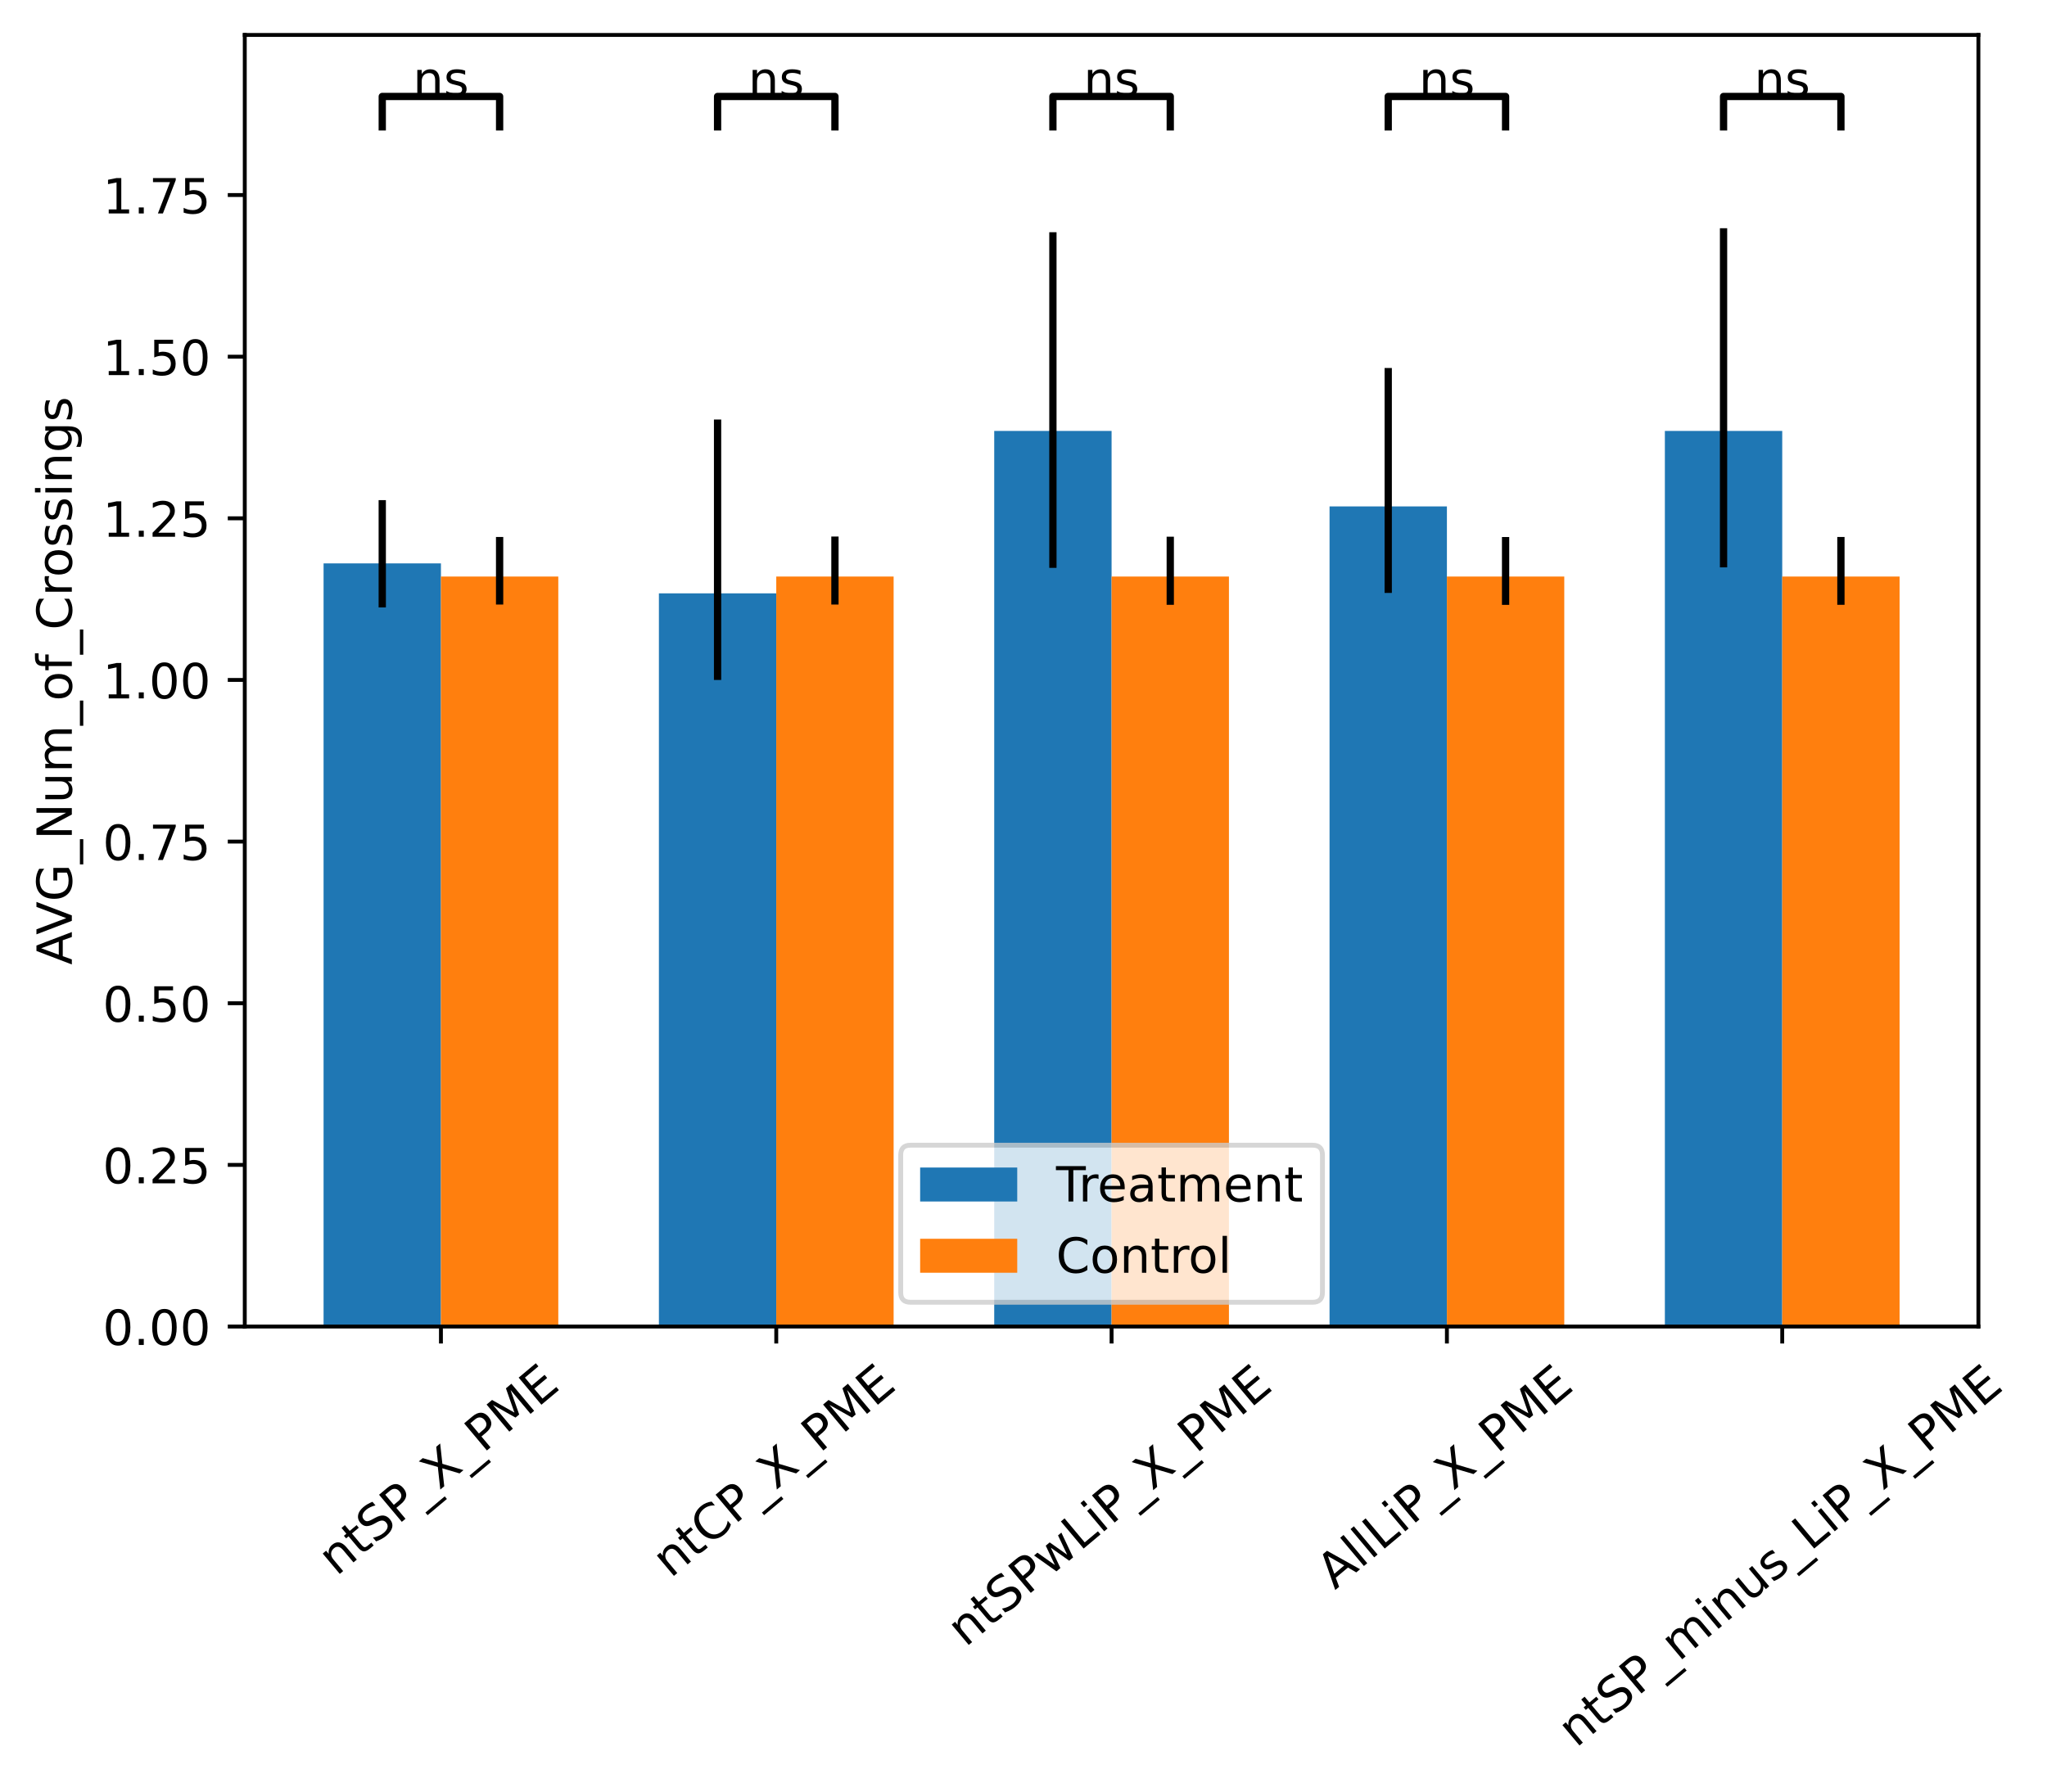
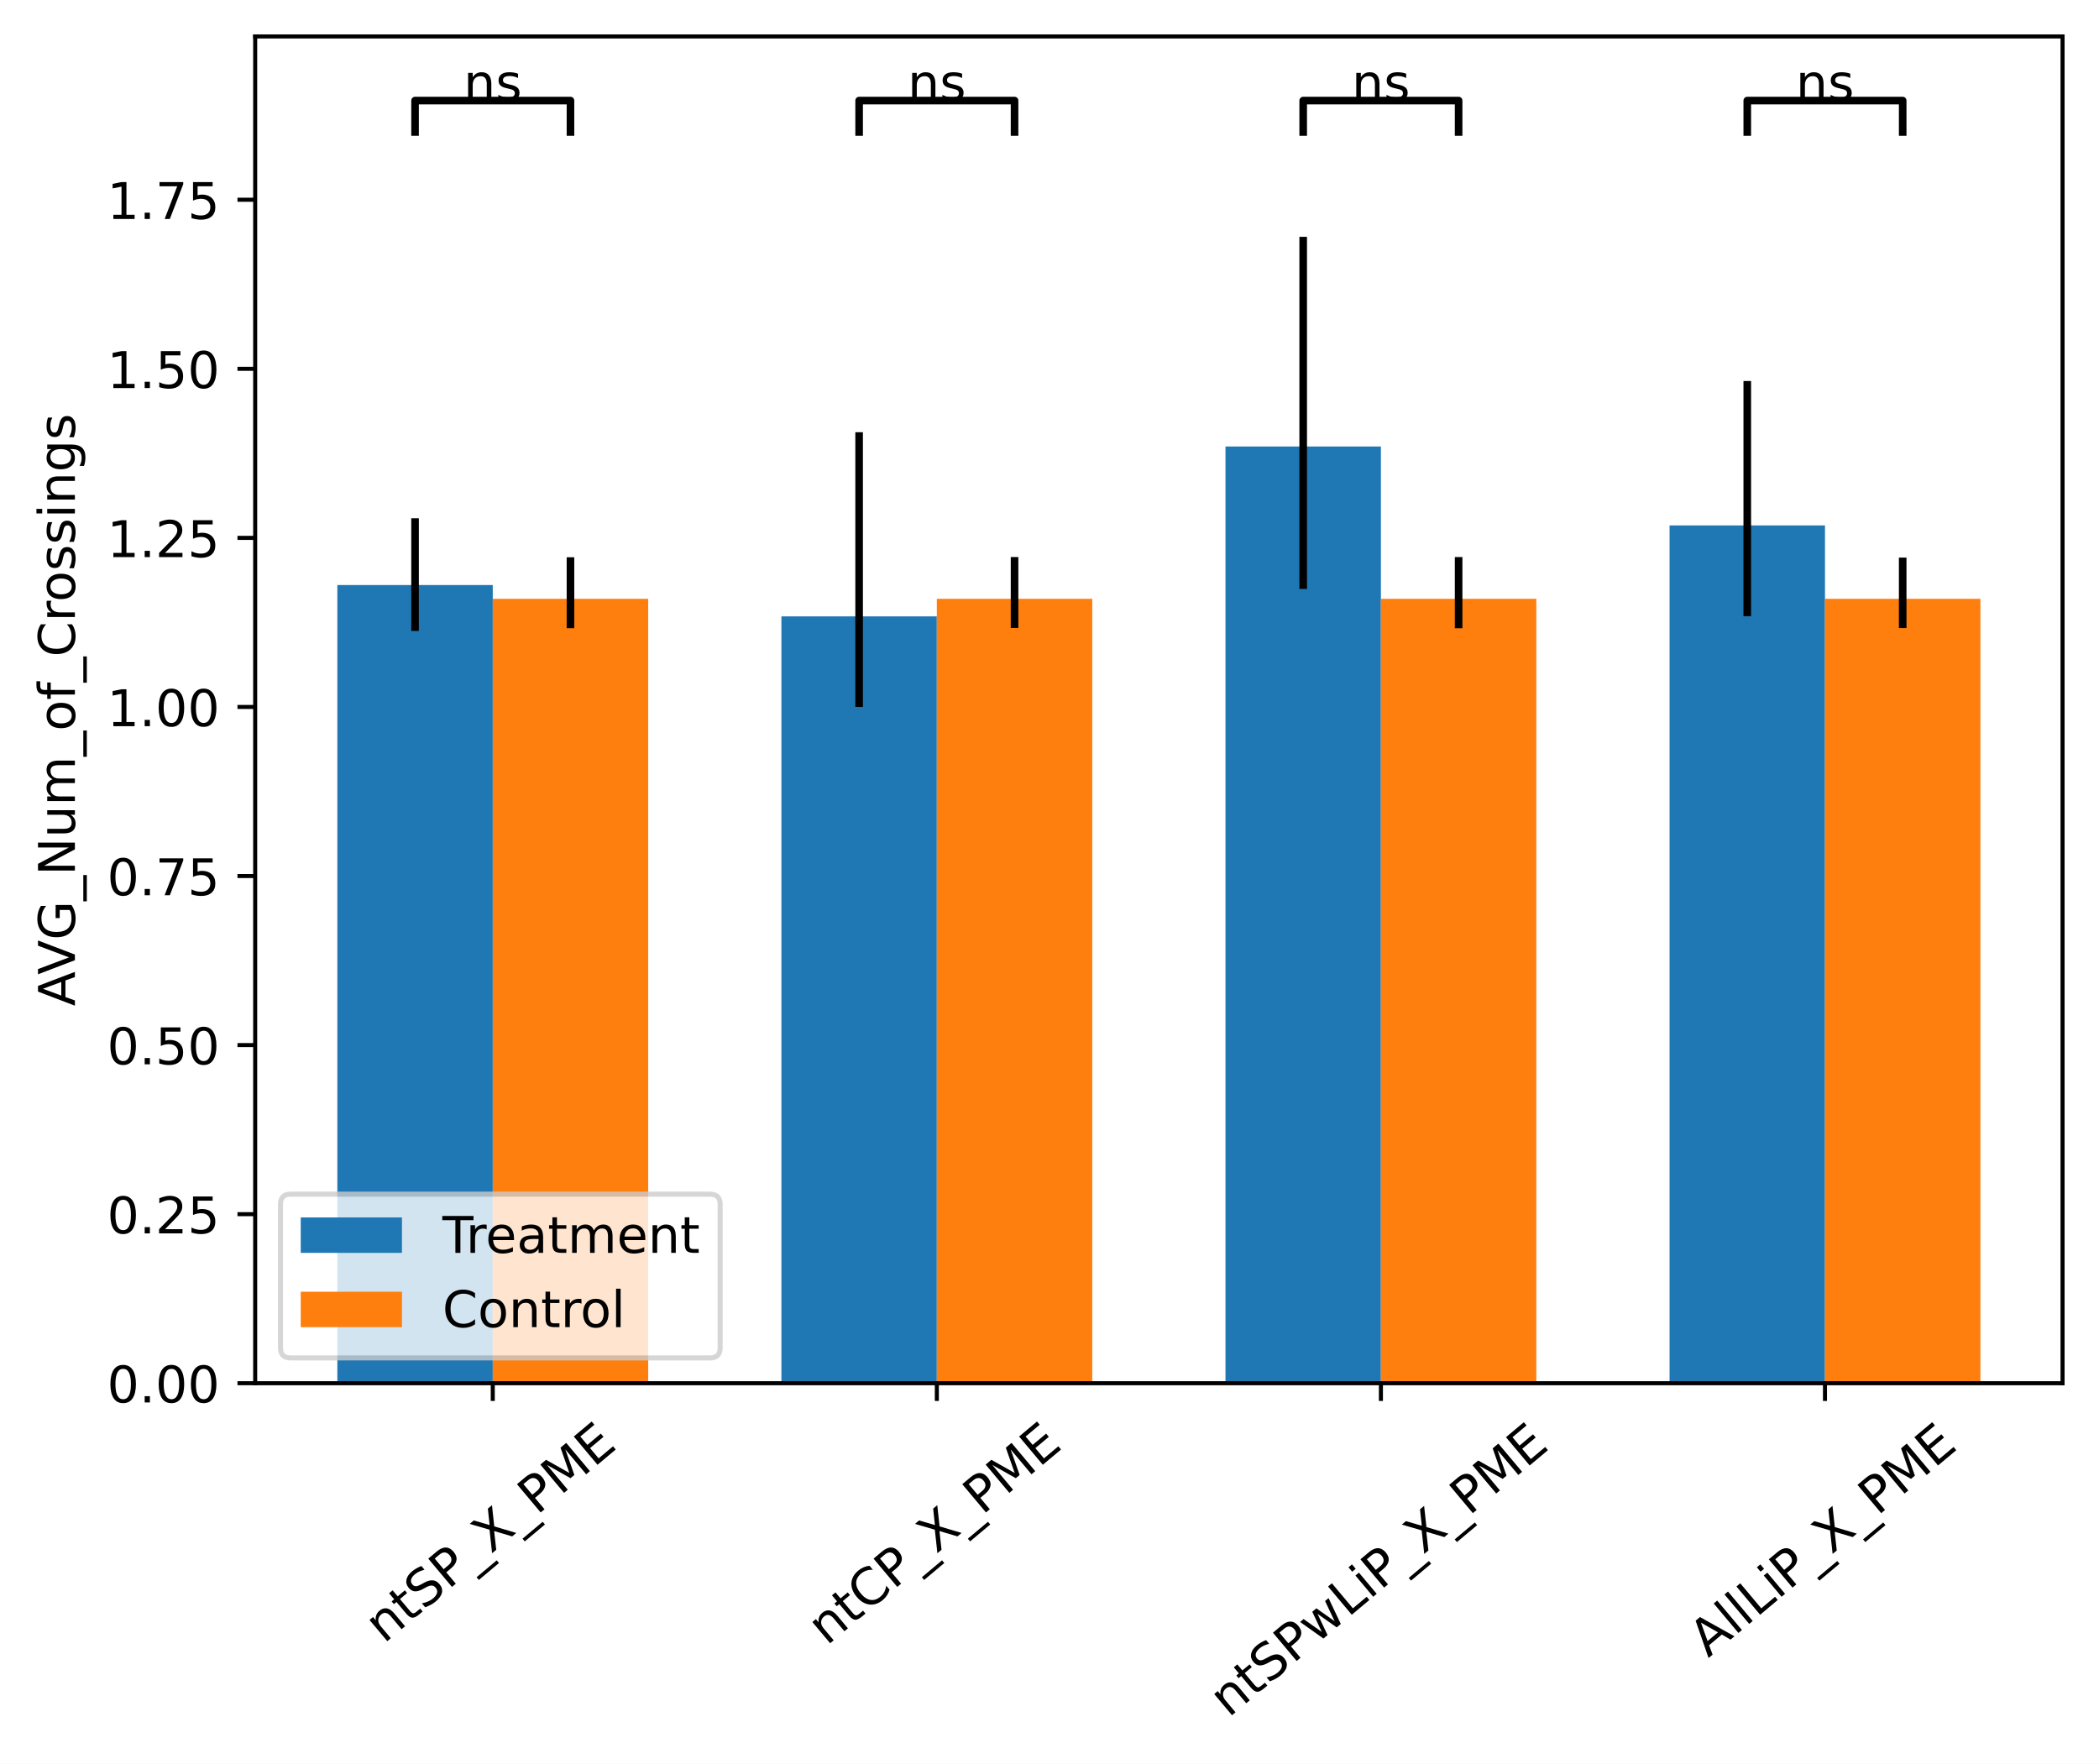
- <svg xmlns="http://www.w3.org/2000/svg" xmlns:xlink="http://www.w3.org/1999/xlink" width="421.674pt" height="369.217pt" viewBox="0 0 421.674 369.217" version="1.1">
+ <svg xmlns="http://www.w3.org/2000/svg" xmlns:xlink="http://www.w3.org/1999/xlink" width="414.742pt" height="348.503pt" viewBox="0 0 414.742 348.503" version="1.1">
  <defs>
    <style type="text/css">*{stroke-linejoin: round; stroke-linecap: butt}</style>
  </defs>
  <g id="figure_1">
    <g id="patch_1">
-       <path d="M 0 369.217  L 421.674 369.217  L 421.674 -0  L 0 -0  z " style="fill: #ffffff" />
+       <path d="M 0 348.503  L 414.742 348.503  L 414.742 0  L 0 0  z " style="fill: #ffffff" />
    </g>
    <g id="axes_1">
      <g id="patch_2">
        <path d="M 50.422 273.312  L 407.542 273.312  L 407.542 7.2  L 50.422 7.2  z " style="fill: #ffffff" />
      </g>
      <g id="patch_3">
-         <path d="M 66.655 273.312  L 90.831 273.312  L 90.831 116.076  L 66.655 116.076  z " clip-path="url(#p367f7ae54e)" style="fill: #1f77b4" />
+         <path d="M 66.655 273.312  L 97.365 273.312  L 97.365 115.595  L 66.655 115.595  z " clip-path="url(#pec097002a1)" style="fill: #1f77b4" />
      </g>
      <g id="patch_4">
-         <path d="M 135.73 273.312  L 159.906 273.312  L 159.906 122.252  L 135.73 122.252  z " clip-path="url(#p367f7ae54e)" style="fill: #1f77b4" />
+         <path d="M 154.399 273.312  L 185.11 273.312  L 185.11 121.79  L 154.399 121.79  z " clip-path="url(#pec097002a1)" style="fill: #1f77b4" />
      </g>
      <g id="patch_5">
-         <path d="M 204.805 273.312  L 228.982 273.312  L 228.982 88.791  L 204.805 88.791  z " clip-path="url(#p367f7ae54e)" style="fill: #1f77b4" />
+         <path d="M 242.144 273.312  L 272.854 273.312  L 272.854 88.226  L 242.144 88.226  z " clip-path="url(#pec097002a1)" style="fill: #1f77b4" />
      </g>
      <g id="patch_6">
-         <path d="M 273.881 273.312  L 298.057 273.312  L 298.057 104.339  L 273.881 104.339  z " clip-path="url(#p367f7ae54e)" style="fill: #1f77b4" />
+         <path d="M 329.888 273.312  L 360.599 273.312  L 360.599 103.822  L 329.888 103.822  z " clip-path="url(#pec097002a1)" style="fill: #1f77b4" />
      </g>
      <g id="patch_7">
-         <path d="M 342.956 273.312  L 367.133 273.312  L 367.133 88.791  L 342.956 88.791  z " clip-path="url(#p367f7ae54e)" style="fill: #1f77b4" />
+         <path d="M 97.365 273.312  L 128.076 273.312  L 128.076 118.314  L 97.365 118.314  z " clip-path="url(#pec097002a1)" style="fill: #ff7f0e" />
      </g>
      <g id="patch_8">
-         <path d="M 90.831 273.312  L 115.007 273.312  L 115.007 118.786  L 90.831 118.786  z " clip-path="url(#p367f7ae54e)" style="fill: #ff7f0e" />
+         <path d="M 185.11 273.312  L 215.82 273.312  L 215.82 118.314  L 185.11 118.314  z " clip-path="url(#pec097002a1)" style="fill: #ff7f0e" />
      </g>
      <g id="patch_9">
-         <path d="M 159.906 273.312  L 184.083 273.312  L 184.083 118.786  L 159.906 118.786  z " clip-path="url(#p367f7ae54e)" style="fill: #ff7f0e" />
+         <path d="M 272.854 273.312  L 303.565 273.312  L 303.565 118.314  L 272.854 118.314  z " clip-path="url(#pec097002a1)" style="fill: #ff7f0e" />
      </g>
      <g id="patch_10">
-         <path d="M 228.982 273.312  L 253.158 273.312  L 253.158 118.786  L 228.982 118.786  z " clip-path="url(#p367f7ae54e)" style="fill: #ff7f0e" />
-       </g>
-       <g id="patch_11">
-         <path d="M 298.057 273.312  L 322.234 273.312  L 322.234 118.786  L 298.057 118.786  z " clip-path="url(#p367f7ae54e)" style="fill: #ff7f0e" />
-       </g>
-       <g id="patch_12">
-         <path d="M 367.133 273.312  L 391.309 273.312  L 391.309 118.786  L 367.133 118.786  z " clip-path="url(#p367f7ae54e)" style="fill: #ff7f0e" />
+         <path d="M 360.599 273.312  L 391.309 273.312  L 391.309 118.314  L 360.599 118.314  z " clip-path="url(#pec097002a1)" style="fill: #ff7f0e" />
      </g>
      <g id="matplotlib.axis_1">
        <g id="xtick_1">
          <g id="line2d_1">
            <defs>
-               <path id="ma889b8bffe" d="M 0 0  L 0 3.5  " style="stroke: #000000; stroke-width: 0.8" />
+               <path id="mf68f89a11e" d="M 0 0  L 0 3.5  " style="stroke: #000000; stroke-width: 0.8" />
            </defs>
            <g>
-               <use xlink:href="#ma889b8bffe" x="90.831" y="273.312" style="stroke: #000000; stroke-width: 0.8" />
+               <use xlink:href="#mf68f89a11e" x="97.365" y="273.312" style="stroke: #000000; stroke-width: 0.8" />
            </g>
          </g>
          <g id="text_1">
-             <g transform="translate(69.30008 324.862)rotate(-40)scale(0.1 -0.1)">
+             <g transform="translate(75.83424 324.862)rotate(-40)scale(0.1 -0.1)">
              <defs>
                <path id="DejaVuSans-6e" d="M 3513 2113  L 3513 0  L 2938 0  L 2938 2094  Q 2938 2591 2744 2837  Q 2550 3084 2163 3084  Q 1697 3084 1428 2787  Q 1159 2491 1159 1978  L 1159 0  L 581 0  L 581 3500  L 1159 3500  L 1159 2956  Q 1366 3272 1645 3428  Q 1925 3584 2291 3584  Q 2894 3584 3203 3211  Q 3513 2838 3513 2113  z " transform="scale(0.015625)" />
                <path id="DejaVuSans-74" d="M 1172 4494  L 1172 3500  L 2356 3500  L 2356 3053  L 1172 3053  L 1172 1153  Q 1172 725 1289 603  Q 1406 481 1766 481  L 2356 481  L 2356 0  L 1766 0  Q 1100 0 847 248  Q 594 497 594 1153  L 594 3053  L 172 3053  L 172 3500  L 594 3500  L 594 4494  L 1172 4494  z " transform="scale(0.015625)" />
                <path id="DejaVuSans-53" d="M 3425 4513  L 3425 3897  Q 3066 4069 2747 4153  Q 2428 4238 2131 4238  Q 1616 4238 1336 4038  Q 1056 3838 1056 3469  Q 1056 3159 1242 3001  Q 1428 2844 1947 2747  L 2328 2669  Q 3034 2534 3370 2195  Q 3706 1856 3706 1288  Q 3706 609 3251 259  Q 2797 -91 1919 -91  Q 1588 -91 1214 -16  Q 841 59 441 206  L 441 856  Q 825 641 1194 531  Q 1563 422 1919 422  Q 2459 422 2753 634  Q 3047 847 3047 1241  Q 3047 1584 2836 1778  Q 2625 1972 2144 2069  L 1759 2144  Q 1053 2284 737 2584  Q 422 2884 422 3419  Q 422 4038 858 4394  Q 1294 4750 2059 4750  Q 2388 4750 2728 4690  Q 3069 4631 3425 4513  z " transform="scale(0.015625)" />
                <path id="DejaVuSans-50" d="M 1259 4147  L 1259 2394  L 2053 2394  Q 2494 2394 2734 2622  Q 2975 2850 2975 3272  Q 2975 3691 2734 3919  Q 2494 4147 2053 4147  L 1259 4147  z M 628 4666  L 2053 4666  Q 2838 4666 3239 4311  Q 3641 3956 3641 3272  Q 3641 2581 3239 2228  Q 2838 1875 2053 1875  L 1259 1875  L 1259 0  L 628 0  L 628 4666  z " transform="scale(0.015625)" />
                <path id="DejaVuSans-5f" d="M 3263 -1063  L 3263 -1509  L -63 -1509  L -63 -1063  L 3263 -1063  z " transform="scale(0.015625)" />
                <path id="DejaVuSans-58" d="M 403 4666  L 1081 4666  L 2241 2931  L 3406 4666  L 4084 4666  L 2584 2425  L 4184 0  L 3506 0  L 2194 1984  L 872 0  L 191 0  L 1856 2491  L 403 4666  z " transform="scale(0.015625)" />
                <path id="DejaVuSans-4d" d="M 628 4666  L 1569 4666  L 2759 1491  L 3956 4666  L 4897 4666  L 4897 0  L 4281 0  L 4281 4097  L 3078 897  L 2444 897  L 1241 4097  L 1241 0  L 628 0  L 628 4666  z " transform="scale(0.015625)" />
                <path id="DejaVuSans-45" d="M 628 4666  L 3578 4666  L 3578 4134  L 1259 4134  L 1259 2753  L 3481 2753  L 3481 2222  L 1259 2222  L 1259 531  L 3634 531  L 3634 0  L 628 0  L 628 4666  z " transform="scale(0.015625)" />
              </defs>
              <use xlink:href="#DejaVuSans-6e" />
              <use xlink:href="#DejaVuSans-74" x="63.379" />
              <use xlink:href="#DejaVuSans-53" x="102.588" />
              <use xlink:href="#DejaVuSans-50" x="166.064" />
              <use xlink:href="#DejaVuSans-5f" x="226.367" />
              <use xlink:href="#DejaVuSans-58" x="276.367" />
              <use xlink:href="#DejaVuSans-5f" x="344.873" />
              <use xlink:href="#DejaVuSans-50" x="394.873" />
              <use xlink:href="#DejaVuSans-4d" x="455.176" />
              <use xlink:href="#DejaVuSans-45" x="541.455" />
            </g>
          </g>
        </g>
        <g id="xtick_2">
          <g id="line2d_2">
            <g>
-               <use xlink:href="#ma889b8bffe" x="159.906" y="273.312" style="stroke: #000000; stroke-width: 0.8" />
+               <use xlink:href="#mf68f89a11e" x="185.11" y="273.312" style="stroke: #000000; stroke-width: 0.8" />
            </g>
          </g>
          <g id="text_2">
-             <g transform="translate(138.1325 325.2698)rotate(-40)scale(0.1 -0.1)">
+             <g transform="translate(163.3357 325.2698)rotate(-40)scale(0.1 -0.1)">
              <defs>
                <path id="DejaVuSans-43" d="M 4122 4306  L 4122 3641  Q 3803 3938 3442 4084  Q 3081 4231 2675 4231  Q 1875 4231 1450 3742  Q 1025 3253 1025 2328  Q 1025 1406 1450 917  Q 1875 428 2675 428  Q 3081 428 3442 575  Q 3803 722 4122 1019  L 4122 359  Q 3791 134 3420 21  Q 3050 -91 2638 -91  Q 1578 -91 968 557  Q 359 1206 359 2328  Q 359 3453 968 4101  Q 1578 4750 2638 4750  Q 3056 4750 3426 4639  Q 3797 4528 4122 4306  z " transform="scale(0.015625)" />
              </defs>
              <use xlink:href="#DejaVuSans-6e" />
              <use xlink:href="#DejaVuSans-74" x="63.379" />
              <use xlink:href="#DejaVuSans-43" x="102.588" />
              <use xlink:href="#DejaVuSans-50" x="172.412" />
              <use xlink:href="#DejaVuSans-5f" x="232.715" />
              <use xlink:href="#DejaVuSans-58" x="282.715" />
              <use xlink:href="#DejaVuSans-5f" x="351.221" />
              <use xlink:href="#DejaVuSans-50" x="401.221" />
              <use xlink:href="#DejaVuSans-4d" x="461.523" />
              <use xlink:href="#DejaVuSans-45" x="547.803" />
            </g>
          </g>
        </g>
        <g id="xtick_3">
          <g id="line2d_3">
            <g>
-               <use xlink:href="#ma889b8bffe" x="228.982" y="273.312" style="stroke: #000000; stroke-width: 0.8" />
+               <use xlink:href="#mf68f89a11e" x="272.854" y="273.312" style="stroke: #000000; stroke-width: 0.8" />
            </g>
          </g>
          <g id="text_3">
-             <g transform="translate(198.8676 339.4972)rotate(-40)scale(0.1 -0.1)">
+             <g transform="translate(242.7398 339.4972)rotate(-40)scale(0.1 -0.1)">
              <defs>
                <path id="DejaVuSans-77" d="M 269 3500  L 844 3500  L 1563 769  L 2278 3500  L 2956 3500  L 3675 769  L 4391 3500  L 4966 3500  L 4050 0  L 3372 0  L 2619 2869  L 1863 0  L 1184 0  L 269 3500  z " transform="scale(0.015625)" />
                <path id="DejaVuSans-4c" d="M 628 4666  L 1259 4666  L 1259 531  L 3531 531  L 3531 0  L 628 0  L 628 4666  z " transform="scale(0.015625)" />
                <path id="DejaVuSans-69" d="M 603 3500  L 1178 3500  L 1178 0  L 603 0  L 603 3500  z M 603 4863  L 1178 4863  L 1178 4134  L 603 4134  L 603 4863  z " transform="scale(0.015625)" />
              </defs>
              <use xlink:href="#DejaVuSans-6e" />
              <use xlink:href="#DejaVuSans-74" x="63.379" />
              <use xlink:href="#DejaVuSans-53" x="102.588" />
              <use xlink:href="#DejaVuSans-50" x="166.064" />
              <use xlink:href="#DejaVuSans-77" x="226.367" />
              <use xlink:href="#DejaVuSans-4c" x="308.154" />
              <use xlink:href="#DejaVuSans-69" x="363.867" />
              <use xlink:href="#DejaVuSans-50" x="391.65" />
              <use xlink:href="#DejaVuSans-5f" x="451.953" />
              <use xlink:href="#DejaVuSans-58" x="501.953" />
              <use xlink:href="#DejaVuSans-5f" x="570.459" />
              <use xlink:href="#DejaVuSans-50" x="620.459" />
              <use xlink:href="#DejaVuSans-4d" x="680.762" />
              <use xlink:href="#DejaVuSans-45" x="767.041" />
            </g>
          </g>
        </g>
        <g id="xtick_4">
          <g id="line2d_4">
            <g>
-               <use xlink:href="#ma889b8bffe" x="298.057" y="273.312" style="stroke: #000000; stroke-width: 0.8" />
+               <use xlink:href="#mf68f89a11e" x="360.599" y="273.312" style="stroke: #000000; stroke-width: 0.8" />
            </g>
          </g>
          <g id="text_4">
-             <g transform="translate(274.9972 327.6588)rotate(-40)scale(0.1 -0.1)">
+             <g transform="translate(337.5385 327.6588)rotate(-40)scale(0.1 -0.1)">
              <defs>
                <path id="DejaVuSans-41" d="M 2188 4044  L 1331 1722  L 3047 1722  L 2188 4044  z M 1831 4666  L 2547 4666  L 4325 0  L 3669 0  L 3244 1197  L 1141 1197  L 716 0  L 50 0  L 1831 4666  z " transform="scale(0.015625)" />
                <path id="DejaVuSans-6c" d="M 603 4863  L 1178 4863  L 1178 0  L 603 0  L 603 4863  z " transform="scale(0.015625)" />
              </defs>
              <use xlink:href="#DejaVuSans-41" />
              <use xlink:href="#DejaVuSans-6c" x="68.408" />
              <use xlink:href="#DejaVuSans-6c" x="96.191" />
              <use xlink:href="#DejaVuSans-4c" x="123.975" />
              <use xlink:href="#DejaVuSans-69" x="179.688" />
              <use xlink:href="#DejaVuSans-50" x="207.471" />
              <use xlink:href="#DejaVuSans-5f" x="267.773" />
              <use xlink:href="#DejaVuSans-58" x="317.773" />
              <use xlink:href="#DejaVuSans-5f" x="386.279" />
              <use xlink:href="#DejaVuSans-50" x="436.279" />
              <use xlink:href="#DejaVuSans-4d" x="496.582" />
              <use xlink:href="#DejaVuSans-45" x="582.861" />
            </g>
          </g>
        </g>
-         <g id="xtick_5">
-           <g id="line2d_5">
-             <g>
-               <use xlink:href="#ma889b8bffe" x="367.133" y="273.312" style="stroke: #000000; stroke-width: 0.8" />
-             </g>
-           </g>
-           <g id="text_5">
-             <g transform="translate(324.6755 360.211)rotate(-40)scale(0.1 -0.1)">
-               <defs>
-                 <path id="DejaVuSans-6d" d="M 3328 2828  Q 3544 3216 3844 3400  Q 4144 3584 4550 3584  Q 5097 3584 5394 3201  Q 5691 2819 5691 2113  L 5691 0  L 5113 0  L 5113 2094  Q 5113 2597 4934 2840  Q 4756 3084 4391 3084  Q 3944 3084 3684 2787  Q 3425 2491 3425 1978  L 3425 0  L 2847 0  L 2847 2094  Q 2847 2600 2669 2842  Q 2491 3084 2119 3084  Q 1678 3084 1418 2786  Q 1159 2488 1159 1978  L 1159 0  L 581 0  L 581 3500  L 1159 3500  L 1159 2956  Q 1356 3278 1631 3431  Q 1906 3584 2284 3584  Q 2666 3584 2933 3390  Q 3200 3197 3328 2828  z " transform="scale(0.015625)" />
-                 <path id="DejaVuSans-75" d="M 544 1381  L 544 3500  L 1119 3500  L 1119 1403  Q 1119 906 1312 657  Q 1506 409 1894 409  Q 2359 409 2629 706  Q 2900 1003 2900 1516  L 2900 3500  L 3475 3500  L 3475 0  L 2900 0  L 2900 538  Q 2691 219 2414 64  Q 2138 -91 1772 -91  Q 1169 -91 856 284  Q 544 659 544 1381  z M 1991 3584  L 1991 3584  z " transform="scale(0.015625)" />
-                 <path id="DejaVuSans-73" d="M 2834 3397  L 2834 2853  Q 2591 2978 2328 3040  Q 2066 3103 1784 3103  Q 1356 3103 1142 2972  Q 928 2841 928 2578  Q 928 2378 1081 2264  Q 1234 2150 1697 2047  L 1894 2003  Q 2506 1872 2764 1633  Q 3022 1394 3022 966  Q 3022 478 2636 193  Q 2250 -91 1575 -91  Q 1294 -91 989 -36  Q 684 19 347 128  L 347 722  Q 666 556 975 473  Q 1284 391 1588 391  Q 1994 391 2212 530  Q 2431 669 2431 922  Q 2431 1156 2273 1281  Q 2116 1406 1581 1522  L 1381 1569  Q 847 1681 609 1914  Q 372 2147 372 2553  Q 372 3047 722 3315  Q 1072 3584 1716 3584  Q 2034 3584 2315 3537  Q 2597 3491 2834 3397  z " transform="scale(0.015625)" />
-               </defs>
-               <use xlink:href="#DejaVuSans-6e" />
-               <use xlink:href="#DejaVuSans-74" x="63.379" />
-               <use xlink:href="#DejaVuSans-53" x="102.588" />
-               <use xlink:href="#DejaVuSans-50" x="166.064" />
-               <use xlink:href="#DejaVuSans-5f" x="226.367" />
-               <use xlink:href="#DejaVuSans-6d" x="276.367" />
-               <use xlink:href="#DejaVuSans-69" x="373.779" />
-               <use xlink:href="#DejaVuSans-6e" x="401.562" />
-               <use xlink:href="#DejaVuSans-75" x="464.941" />
-               <use xlink:href="#DejaVuSans-73" x="528.32" />
-               <use xlink:href="#DejaVuSans-5f" x="580.42" />
-               <use xlink:href="#DejaVuSans-4c" x="630.42" />
-               <use xlink:href="#DejaVuSans-69" x="686.133" />
-               <use xlink:href="#DejaVuSans-50" x="713.916" />
-               <use xlink:href="#DejaVuSans-5f" x="774.219" />
-               <use xlink:href="#DejaVuSans-58" x="824.219" />
-               <use xlink:href="#DejaVuSans-5f" x="892.725" />
-               <use xlink:href="#DejaVuSans-50" x="942.725" />
-               <use xlink:href="#DejaVuSans-4d" x="1003.027" />
-               <use xlink:href="#DejaVuSans-45" x="1089.307" />
-             </g>
-           </g>
-         </g>
      </g>
      <g id="matplotlib.axis_2">
        <g id="ytick_1">
-           <g id="line2d_6">
+           <g id="line2d_5">
            <defs>
-               <path id="mc538de1641" d="M 0 0  L -3.5 0  " style="stroke: #000000; stroke-width: 0.8" />
+               <path id="ma1fd01c23c" d="M 0 0  L -3.5 0  " style="stroke: #000000; stroke-width: 0.8" />
            </defs>
            <g>
-               <use xlink:href="#mc538de1641" x="50.422" y="273.312" style="stroke: #000000; stroke-width: 0.8" />
-             </g>
-           </g>
-           <g id="text_6">
+               <use xlink:href="#ma1fd01c23c" x="50.422" y="273.312" style="stroke: #000000; stroke-width: 0.8" />
+             </g>
+           </g>
+           <g id="text_5">
            <g transform="translate(21.15625 277.1112)scale(0.1 -0.1)">
              <defs>
                <path id="DejaVuSans-30" d="M 2034 4250  Q 1547 4250 1301 3770  Q 1056 3291 1056 2328  Q 1056 1369 1301 889  Q 1547 409 2034 409  Q 2525 409 2770 889  Q 3016 1369 3016 2328  Q 3016 3291 2770 3770  Q 2525 4250 2034 4250  z M 2034 4750  Q 2819 4750 3233 4129  Q 3647 3509 3647 2328  Q 3647 1150 3233 529  Q 2819 -91 2034 -91  Q 1250 -91 836 529  Q 422 1150 422 2328  Q 422 3509 836 4129  Q 1250 4750 2034 4750  z " transform="scale(0.015625)" />
                <path id="DejaVuSans-2e" d="M 684 794  L 1344 794  L 1344 0  L 684 0  L 684 794  z " transform="scale(0.015625)" />
              </defs>
              <use xlink:href="#DejaVuSans-30" />
              <use xlink:href="#DejaVuSans-2e" x="63.623" />
              <use xlink:href="#DejaVuSans-30" x="95.41" />
              <use xlink:href="#DejaVuSans-30" x="159.033" />
            </g>
          </g>
        </g>
        <g id="ytick_2">
-           <g id="line2d_7">
-             <g>
-               <use xlink:href="#mc538de1641" x="50.422" y="240.008" style="stroke: #000000; stroke-width: 0.8" />
-             </g>
-           </g>
-           <g id="text_7">
-             <g transform="translate(21.15625 243.8067)scale(0.1 -0.1)">
+           <g id="line2d_6">
+             <g>
+               <use xlink:href="#ma1fd01c23c" x="50.422" y="239.906" style="stroke: #000000; stroke-width: 0.8" />
+             </g>
+           </g>
+           <g id="text_6">
+             <g transform="translate(21.15625 243.7048)scale(0.1 -0.1)">
              <defs>
                <path id="DejaVuSans-32" d="M 1228 531  L 3431 531  L 3431 0  L 469 0  L 469 531  Q 828 903 1448 1529  Q 2069 2156 2228 2338  Q 2531 2678 2651 2914  Q 2772 3150 2772 3378  Q 2772 3750 2511 3984  Q 2250 4219 1831 4219  Q 1534 4219 1204 4116  Q 875 4013 500 3803  L 500 4441  Q 881 4594 1212 4672  Q 1544 4750 1819 4750  Q 2544 4750 2975 4387  Q 3406 4025 3406 3419  Q 3406 3131 3298 2873  Q 3191 2616 2906 2266  Q 2828 2175 2409 1742  Q 1991 1309 1228 531  z " transform="scale(0.015625)" />
                <path id="DejaVuSans-35" d="M 691 4666  L 3169 4666  L 3169 4134  L 1269 4134  L 1269 2991  Q 1406 3038 1543 3061  Q 1681 3084 1819 3084  Q 2600 3084 3056 2656  Q 3513 2228 3513 1497  Q 3513 744 3044 326  Q 2575 -91 1722 -91  Q 1428 -91 1123 -41  Q 819 9 494 109  L 494 744  Q 775 591 1075 516  Q 1375 441 1709 441  Q 2250 441 2565 725  Q 2881 1009 2881 1497  Q 2881 1984 2565 2268  Q 2250 2553 1709 2553  Q 1456 2553 1204 2497  Q 953 2441 691 2322  L 691 4666  z " transform="scale(0.015625)" />
              </defs>
              <use xlink:href="#DejaVuSans-30" />
              <use xlink:href="#DejaVuSans-2e" x="63.623" />
              <use xlink:href="#DejaVuSans-32" x="95.41" />
              <use xlink:href="#DejaVuSans-35" x="159.033" />
            </g>
          </g>
        </g>
        <g id="ytick_3">
-           <g id="line2d_8">
-             <g>
-               <use xlink:href="#mc538de1641" x="50.422" y="206.703" style="stroke: #000000; stroke-width: 0.8" />
-             </g>
-           </g>
-           <g id="text_8">
-             <g transform="translate(21.15625 210.5023)scale(0.1 -0.1)">
+           <g id="line2d_7">
+             <g>
+               <use xlink:href="#ma1fd01c23c" x="50.422" y="206.499" style="stroke: #000000; stroke-width: 0.8" />
+             </g>
+           </g>
+           <g id="text_7">
+             <g transform="translate(21.15625 210.2984)scale(0.1 -0.1)">
              <use xlink:href="#DejaVuSans-30" />
              <use xlink:href="#DejaVuSans-2e" x="63.623" />
              <use xlink:href="#DejaVuSans-35" x="95.41" />
              <use xlink:href="#DejaVuSans-30" x="159.033" />
            </g>
          </g>
        </g>
        <g id="ytick_4">
-           <g id="line2d_9">
-             <g>
-               <use xlink:href="#mc538de1641" x="50.422" y="173.399" style="stroke: #000000; stroke-width: 0.8" />
-             </g>
-           </g>
-           <g id="text_9">
-             <g transform="translate(21.15625 177.1978)scale(0.1 -0.1)">
+           <g id="line2d_8">
+             <g>
+               <use xlink:href="#ma1fd01c23c" x="50.422" y="173.093" style="stroke: #000000; stroke-width: 0.8" />
+             </g>
+           </g>
+           <g id="text_8">
+             <g transform="translate(21.15625 176.8921)scale(0.1 -0.1)">
              <defs>
                <path id="DejaVuSans-37" d="M 525 4666  L 3525 4666  L 3525 4397  L 1831 0  L 1172 0  L 2766 4134  L 525 4134  L 525 4666  z " transform="scale(0.015625)" />
              </defs>
              <use xlink:href="#DejaVuSans-30" />
              <use xlink:href="#DejaVuSans-2e" x="63.623" />
              <use xlink:href="#DejaVuSans-37" x="95.41" />
              <use xlink:href="#DejaVuSans-35" x="159.033" />
            </g>
          </g>
        </g>
        <g id="ytick_5">
-           <g id="line2d_10">
-             <g>
-               <use xlink:href="#mc538de1641" x="50.422" y="140.094" style="stroke: #000000; stroke-width: 0.8" />
-             </g>
-           </g>
-           <g id="text_10">
-             <g transform="translate(21.15625 143.8933)scale(0.1 -0.1)">
+           <g id="line2d_9">
+             <g>
+               <use xlink:href="#ma1fd01c23c" x="50.422" y="139.686" style="stroke: #000000; stroke-width: 0.8" />
+             </g>
+           </g>
+           <g id="text_9">
+             <g transform="translate(21.15625 143.4857)scale(0.1 -0.1)">
              <defs>
                <path id="DejaVuSans-31" d="M 794 531  L 1825 531  L 1825 4091  L 703 3866  L 703 4441  L 1819 4666  L 2450 4666  L 2450 531  L 3481 531  L 3481 0  L 794 0  L 794 531  z " transform="scale(0.015625)" />
              </defs>
              <use xlink:href="#DejaVuSans-31" />
              <use xlink:href="#DejaVuSans-2e" x="63.623" />
              <use xlink:href="#DejaVuSans-30" x="95.41" />
              <use xlink:href="#DejaVuSans-30" x="159.033" />
            </g>
          </g>
        </g>
        <g id="ytick_6">
-           <g id="line2d_11">
-             <g>
-               <use xlink:href="#mc538de1641" x="50.422" y="106.79" style="stroke: #000000; stroke-width: 0.8" />
-             </g>
-           </g>
-           <g id="text_11">
-             <g transform="translate(21.15625 110.5888)scale(0.1 -0.1)">
+           <g id="line2d_10">
+             <g>
+               <use xlink:href="#ma1fd01c23c" x="50.422" y="106.28" style="stroke: #000000; stroke-width: 0.8" />
+             </g>
+           </g>
+           <g id="text_10">
+             <g transform="translate(21.15625 110.0793)scale(0.1 -0.1)">
              <use xlink:href="#DejaVuSans-31" />
              <use xlink:href="#DejaVuSans-2e" x="63.623" />
              <use xlink:href="#DejaVuSans-32" x="95.41" />
              <use xlink:href="#DejaVuSans-35" x="159.033" />
            </g>
          </g>
        </g>
        <g id="ytick_7">
-           <g id="line2d_12">
-             <g>
-               <use xlink:href="#mc538de1641" x="50.422" y="73.485" style="stroke: #000000; stroke-width: 0.8" />
-             </g>
-           </g>
-           <g id="text_12">
-             <g transform="translate(21.15625 77.28436)scale(0.1 -0.1)">
+           <g id="line2d_11">
+             <g>
+               <use xlink:href="#ma1fd01c23c" x="50.422" y="72.874" style="stroke: #000000; stroke-width: 0.8" />
+             </g>
+           </g>
+           <g id="text_11">
+             <g transform="translate(21.15625 76.67288)scale(0.1 -0.1)">
              <use xlink:href="#DejaVuSans-31" />
              <use xlink:href="#DejaVuSans-2e" x="63.623" />
              <use xlink:href="#DejaVuSans-35" x="95.41" />
              <use xlink:href="#DejaVuSans-30" x="159.033" />
            </g>
          </g>
        </g>
        <g id="ytick_8">
-           <g id="line2d_13">
-             <g>
-               <use xlink:href="#mc538de1641" x="50.422" y="40.181" style="stroke: #000000; stroke-width: 0.8" />
-             </g>
-           </g>
-           <g id="text_13">
-             <g transform="translate(21.15625 43.97989)scale(0.1 -0.1)">
+           <g id="line2d_12">
+             <g>
+               <use xlink:href="#ma1fd01c23c" x="50.422" y="39.467" style="stroke: #000000; stroke-width: 0.8" />
+             </g>
+           </g>
+           <g id="text_12">
+             <g transform="translate(21.15625 43.2665)scale(0.1 -0.1)">
              <use xlink:href="#DejaVuSans-31" />
              <use xlink:href="#DejaVuSans-2e" x="63.623" />
              <use xlink:href="#DejaVuSans-37" x="95.41" />
              <use xlink:href="#DejaVuSans-35" x="159.033" />
            </g>
          </g>
        </g>
-         <g id="text_14">
+         <g id="text_13">
          <g transform="translate(14.79844 198.7912)rotate(-90)scale(0.1 -0.1)">
            <defs>
              <path id="DejaVuSans-56" d="M 1831 0  L 50 4666  L 709 4666  L 2188 738  L 3669 4666  L 4325 4666  L 2547 0  L 1831 0  z " transform="scale(0.015625)" />
              <path id="DejaVuSans-47" d="M 3809 666  L 3809 1919  L 2778 1919  L 2778 2438  L 4434 2438  L 4434 434  Q 4069 175 3628 42  Q 3188 -91 2688 -91  Q 1594 -91 976 548  Q 359 1188 359 2328  Q 359 3472 976 4111  Q 1594 4750 2688 4750  Q 3144 4750 3555 4637  Q 3966 4525 4313 4306  L 4313 3634  Q 3963 3931 3569 4081  Q 3175 4231 2741 4231  Q 1884 4231 1454 3753  Q 1025 3275 1025 2328  Q 1025 1384 1454 906  Q 1884 428 2741 428  Q 3075 428 3337 486  Q 3600 544 3809 666  z " transform="scale(0.015625)" />
              <path id="DejaVuSans-4e" d="M 628 4666  L 1478 4666  L 3547 763  L 3547 4666  L 4159 4666  L 4159 0  L 3309 0  L 1241 3903  L 1241 0  L 628 0  L 628 4666  z " transform="scale(0.015625)" />
+               <path id="DejaVuSans-75" d="M 544 1381  L 544 3500  L 1119 3500  L 1119 1403  Q 1119 906 1312 657  Q 1506 409 1894 409  Q 2359 409 2629 706  Q 2900 1003 2900 1516  L 2900 3500  L 3475 3500  L 3475 0  L 2900 0  L 2900 538  Q 2691 219 2414 64  Q 2138 -91 1772 -91  Q 1169 -91 856 284  Q 544 659 544 1381  z M 1991 3584  L 1991 3584  z " transform="scale(0.015625)" />
+               <path id="DejaVuSans-6d" d="M 3328 2828  Q 3544 3216 3844 3400  Q 4144 3584 4550 3584  Q 5097 3584 5394 3201  Q 5691 2819 5691 2113  L 5691 0  L 5113 0  L 5113 2094  Q 5113 2597 4934 2840  Q 4756 3084 4391 3084  Q 3944 3084 3684 2787  Q 3425 2491 3425 1978  L 3425 0  L 2847 0  L 2847 2094  Q 2847 2600 2669 2842  Q 2491 3084 2119 3084  Q 1678 3084 1418 2786  Q 1159 2488 1159 1978  L 1159 0  L 581 0  L 581 3500  L 1159 3500  L 1159 2956  Q 1356 3278 1631 3431  Q 1906 3584 2284 3584  Q 2666 3584 2933 3390  Q 3200 3197 3328 2828  z " transform="scale(0.015625)" />
              <path id="DejaVuSans-6f" d="M 1959 3097  Q 1497 3097 1228 2736  Q 959 2375 959 1747  Q 959 1119 1226 758  Q 1494 397 1959 397  Q 2419 397 2687 759  Q 2956 1122 2956 1747  Q 2956 2369 2687 2733  Q 2419 3097 1959 3097  z M 1959 3584  Q 2709 3584 3137 3096  Q 3566 2609 3566 1747  Q 3566 888 3137 398  Q 2709 -91 1959 -91  Q 1206 -91 779 398  Q 353 888 353 1747  Q 353 2609 779 3096  Q 1206 3584 1959 3584  z " transform="scale(0.015625)" />
              <path id="DejaVuSans-66" d="M 2375 4863  L 2375 4384  L 1825 4384  Q 1516 4384 1395 4259  Q 1275 4134 1275 3809  L 1275 3500  L 2222 3500  L 2222 3053  L 1275 3053  L 1275 0  L 697 0  L 697 3053  L 147 3053  L 147 3500  L 697 3500  L 697 3744  Q 697 4328 969 4595  Q 1241 4863 1831 4863  L 2375 4863  z " transform="scale(0.015625)" />
              <path id="DejaVuSans-72" d="M 2631 2963  Q 2534 3019 2420 3045  Q 2306 3072 2169 3072  Q 1681 3072 1420 2755  Q 1159 2438 1159 1844  L 1159 0  L 581 0  L 581 3500  L 1159 3500  L 1159 2956  Q 1341 3275 1631 3429  Q 1922 3584 2338 3584  Q 2397 3584 2469 3576  Q 2541 3569 2628 3553  L 2631 2963  z " transform="scale(0.015625)" />
+               <path id="DejaVuSans-73" d="M 2834 3397  L 2834 2853  Q 2591 2978 2328 3040  Q 2066 3103 1784 3103  Q 1356 3103 1142 2972  Q 928 2841 928 2578  Q 928 2378 1081 2264  Q 1234 2150 1697 2047  L 1894 2003  Q 2506 1872 2764 1633  Q 3022 1394 3022 966  Q 3022 478 2636 193  Q 2250 -91 1575 -91  Q 1294 -91 989 -36  Q 684 19 347 128  L 347 722  Q 666 556 975 473  Q 1284 391 1588 391  Q 1994 391 2212 530  Q 2431 669 2431 922  Q 2431 1156 2273 1281  Q 2116 1406 1581 1522  L 1381 1569  Q 847 1681 609 1914  Q 372 2147 372 2553  Q 372 3047 722 3315  Q 1072 3584 1716 3584  Q 2034 3584 2315 3537  Q 2597 3491 2834 3397  z " transform="scale(0.015625)" />
              <path id="DejaVuSans-67" d="M 2906 1791  Q 2906 2416 2648 2759  Q 2391 3103 1925 3103  Q 1463 3103 1205 2759  Q 947 2416 947 1791  Q 947 1169 1205 825  Q 1463 481 1925 481  Q 2391 481 2648 825  Q 2906 1169 2906 1791  z M 3481 434  Q 3481 -459 3084 -895  Q 2688 -1331 1869 -1331  Q 1566 -1331 1297 -1286  Q 1028 -1241 775 -1147  L 775 -588  Q 1028 -725 1275 -790  Q 1522 -856 1778 -856  Q 2344 -856 2625 -561  Q 2906 -266 2906 331  L 2906 616  Q 2728 306 2450 153  Q 2172 0 1784 0  Q 1141 0 747 490  Q 353 981 353 1791  Q 353 2603 747 3093  Q 1141 3584 1784 3584  Q 2172 3584 2450 3431  Q 2728 3278 2906 2969  L 2906 3500  L 3481 3500  L 3481 434  z " transform="scale(0.015625)" />
            </defs>
            <use xlink:href="#DejaVuSans-41" />
            <use xlink:href="#DejaVuSans-56" x="62.033" />
            <use xlink:href="#DejaVuSans-47" x="130.441" />
            <use xlink:href="#DejaVuSans-5f" x="207.932" />
            <use xlink:href="#DejaVuSans-4e" x="257.932" />
            <use xlink:href="#DejaVuSans-75" x="332.736" />
            <use xlink:href="#DejaVuSans-6d" x="396.115" />
            <use xlink:href="#DejaVuSans-5f" x="493.527" />
            <use xlink:href="#DejaVuSans-6f" x="543.527" />
            <use xlink:href="#DejaVuSans-66" x="604.709" />
            <use xlink:href="#DejaVuSans-5f" x="639.914" />
            <use xlink:href="#DejaVuSans-43" x="689.914" />
            <use xlink:href="#DejaVuSans-72" x="759.738" />
            <use xlink:href="#DejaVuSans-6f" x="798.602" />
            <use xlink:href="#DejaVuSans-73" x="859.783" />
            <use xlink:href="#DejaVuSans-73" x="911.883" />
            <use xlink:href="#DejaVuSans-69" x="963.982" />
            <use xlink:href="#DejaVuSans-6e" x="991.766" />
            <use xlink:href="#DejaVuSans-67" x="1055.145" />
            <use xlink:href="#DejaVuSans-73" x="1118.621" />
          </g>
        </g>
      </g>
      <g id="LineCollection_1">
-         <path d="M 78.743 125.149  L 78.743 103.05  " clip-path="url(#p367f7ae54e)" style="fill: none; stroke: #000000; stroke-width: 1.5" />
-         <path d="M 147.818 140.094  L 147.818 86.437  " clip-path="url(#p367f7ae54e)" style="fill: none; stroke: #000000; stroke-width: 1.5" />
-         <path d="M 216.894 117.003  L 216.894 47.846  " clip-path="url(#p367f7ae54e)" style="fill: none; stroke: #000000; stroke-width: 1.5" />
-         <path d="M 285.969 122.161  L 285.969 75.819  " clip-path="url(#p367f7ae54e)" style="fill: none; stroke: #000000; stroke-width: 1.5" />
-         <path d="M 355.045 116.901  L 355.045 47.022  " clip-path="url(#p367f7ae54e)" style="fill: none; stroke: #000000; stroke-width: 1.5" />
+         <path d="M 82.01 124.671  L 82.01 102.397  " clip-path="url(#pec097002a1)" style="fill: none; stroke: #000000; stroke-width: 1.5" />
+         <path d="M 169.754 139.686  L 169.754 85.401  " clip-path="url(#pec097002a1)" style="fill: none; stroke: #000000; stroke-width: 1.5" />
+         <path d="M 257.499 116.355  L 257.499 46.799  " clip-path="url(#pec097002a1)" style="fill: none; stroke: #000000; stroke-width: 1.5" />
+         <path d="M 345.243 121.752  L 345.243 75.287  " clip-path="url(#pec097002a1)" style="fill: none; stroke: #000000; stroke-width: 1.5" />
      </g>
      <g id="LineCollection_2">
-         <path d="M 102.919 124.555  L 102.919 110.635  " clip-path="url(#p367f7ae54e)" style="fill: none; stroke: #000000; stroke-width: 1.5" />
-         <path d="M 171.995 124.551  L 171.995 110.551  " clip-path="url(#p367f7ae54e)" style="fill: none; stroke: #000000; stroke-width: 1.5" />
-         <path d="M 241.07 124.615  L 241.07 110.584  " clip-path="url(#p367f7ae54e)" style="fill: none; stroke: #000000; stroke-width: 1.5" />
-         <path d="M 310.146 124.627  L 310.146 110.649  " clip-path="url(#p367f7ae54e)" style="fill: none; stroke: #000000; stroke-width: 1.5" />
-         <path d="M 379.221 124.613  L 379.221 110.635  " clip-path="url(#p367f7ae54e)" style="fill: none; stroke: #000000; stroke-width: 1.5" />
+         <path d="M 112.72 124.121  L 112.72 110.11  " clip-path="url(#pec097002a1)" style="fill: none; stroke: #000000; stroke-width: 1.5" />
+         <path d="M 200.465 124.082  L 200.465 110.069  " clip-path="url(#pec097002a1)" style="fill: none; stroke: #000000; stroke-width: 1.5" />
+         <path d="M 288.209 124.138  L 288.209 110.072  " clip-path="url(#pec097002a1)" style="fill: none; stroke: #000000; stroke-width: 1.5" />
+         <path d="M 375.954 124.104  L 375.954 110.174  " clip-path="url(#pec097002a1)" style="fill: none; stroke: #000000; stroke-width: 1.5" />
+       </g>
+       <g id="line2d_13">
+         <path d="M 82.01 26.086  L 82.01 19.872  L 112.72 19.872  L 112.72 26.086  " clip-path="url(#pec097002a1)" style="fill: none; stroke: #000000; stroke-width: 1.5; stroke-linecap: square" />
      </g>
      <g id="line2d_14">
-         <path d="M 78.743 26.137  L 78.743 19.872  L 102.919 19.872  L 102.919 26.137  " clip-path="url(#p367f7ae54e)" style="fill: none; stroke: #000000; stroke-width: 1.5; stroke-linecap: square" />
+         <path d="M 169.754 26.086  L 169.754 19.872  L 200.465 19.872  L 200.465 26.086  " clip-path="url(#pec097002a1)" style="fill: none; stroke: #000000; stroke-width: 1.5; stroke-linecap: square" />
      </g>
      <g id="line2d_15">
-         <path d="M 147.818 26.137  L 147.818 19.872  L 171.995 19.872  L 171.995 26.137  " clip-path="url(#p367f7ae54e)" style="fill: none; stroke: #000000; stroke-width: 1.5; stroke-linecap: square" />
+         <path d="M 257.499 26.086  L 257.499 19.872  L 288.209 19.872  L 288.209 26.086  " clip-path="url(#pec097002a1)" style="fill: none; stroke: #000000; stroke-width: 1.5; stroke-linecap: square" />
      </g>
      <g id="line2d_16">
-         <path d="M 216.894 26.137  L 216.894 19.872  L 241.07 19.872  L 241.07 26.137  " clip-path="url(#p367f7ae54e)" style="fill: none; stroke: #000000; stroke-width: 1.5; stroke-linecap: square" />
-       </g>
-       <g id="line2d_17">
-         <path d="M 285.969 26.137  L 285.969 19.872  L 310.146 19.872  L 310.146 26.137  " clip-path="url(#p367f7ae54e)" style="fill: none; stroke: #000000; stroke-width: 1.5; stroke-linecap: square" />
-       </g>
-       <g id="line2d_18">
-         <path d="M 355.045 26.137  L 355.045 19.872  L 379.221 19.872  L 379.221 26.137  " clip-path="url(#p367f7ae54e)" style="fill: none; stroke: #000000; stroke-width: 1.5; stroke-linecap: square" />
+         <path d="M 345.243 26.086  L 345.243 19.872  L 375.954 19.872  L 375.954 26.086  " clip-path="url(#pec097002a1)" style="fill: none; stroke: #000000; stroke-width: 1.5; stroke-linecap: square" />
+       </g>
+       <g id="patch_11">
+         <path d="M 50.422 273.312  L 50.422 7.2  " style="fill: none; stroke: #000000; stroke-width: 0.8; stroke-linejoin: miter; stroke-linecap: square" />
+       </g>
+       <g id="patch_12">
+         <path d="M 407.542 273.312  L 407.542 7.2  " style="fill: none; stroke: #000000; stroke-width: 0.8; stroke-linejoin: miter; stroke-linecap: square" />
      </g>
      <g id="patch_13">
-         <path d="M 50.422 273.312  L 50.422 7.2  " style="fill: none; stroke: #000000; stroke-width: 0.8; stroke-linejoin: miter; stroke-linecap: square" />
+         <path d="M 50.422 273.312  L 407.542 273.312  " style="fill: none; stroke: #000000; stroke-width: 0.8; stroke-linejoin: miter; stroke-linecap: square" />
      </g>
      <g id="patch_14">
-         <path d="M 407.542 273.312  L 407.542 7.2  " style="fill: none; stroke: #000000; stroke-width: 0.8; stroke-linejoin: miter; stroke-linecap: square" />
-       </g>
-       <g id="patch_15">
-         <path d="M 50.422 273.312  L 407.542 273.312  " style="fill: none; stroke: #000000; stroke-width: 0.8; stroke-linejoin: miter; stroke-linecap: square" />
-       </g>
-       <g id="patch_16">
        <path d="M 50.422 7.2  L 407.542 7.2  " style="fill: none; stroke: #000000; stroke-width: 0.8; stroke-linejoin: miter; stroke-linecap: square" />
      </g>
-       <g id="text_15">
-         <g transform="translate(85.05757 19.872)scale(0.1 -0.1)">
+       <g id="text_14">
+         <g transform="translate(91.59173 19.872)scale(0.1 -0.1)">
          <use xlink:href="#DejaVuSans-6e" />
          <use xlink:href="#DejaVuSans-73" x="63.379" />
        </g>
      </g>
-       <g id="text_16">
-         <g transform="translate(154.133 19.872)scale(0.1 -0.1)">
+       <g id="text_15">
+         <g transform="translate(179.3362 19.872)scale(0.1 -0.1)">
          <use xlink:href="#DejaVuSans-6e" />
          <use xlink:href="#DejaVuSans-73" x="63.379" />
        </g>
      </g>
-       <g id="text_17">
-         <g transform="translate(223.2084 19.872)scale(0.1 -0.1)">
+       <g id="text_16">
+         <g transform="translate(267.0807 19.872)scale(0.1 -0.1)">
          <use xlink:href="#DejaVuSans-6e" />
          <use xlink:href="#DejaVuSans-73" x="63.379" />
        </g>
      </g>
-       <g id="text_18">
-         <g transform="translate(292.2839 19.872)scale(0.1 -0.1)">
+       <g id="text_17">
+         <g transform="translate(354.8251 19.872)scale(0.1 -0.1)">
          <use xlink:href="#DejaVuSans-6e" />
          <use xlink:href="#DejaVuSans-73" x="63.379" />
        </g>
      </g>
-       <g id="text_19">
-         <g transform="translate(361.3593 19.872)scale(0.1 -0.1)">
-           <use xlink:href="#DejaVuSans-6e" />
-           <use xlink:href="#DejaVuSans-73" x="63.379" />
-         </g>
-       </g>
      <g id="legend_1">
-         <g id="patch_17">
-           <path d="M 187.546 268.312  L 270.418 268.312  Q 272.418 268.312 272.418 266.312  L 272.418 237.956  Q 272.418 235.956 270.418 235.956  L 187.546 235.956  Q 185.546 235.956 185.546 237.956  L 185.546 266.312  Q 185.546 268.312 187.546 268.312  z " style="fill: #ffffff; opacity: 0.8; stroke: #cccccc; stroke-linejoin: miter" />
-         </g>
-         <g id="patch_18">
-           <path d="M 189.546 247.554  L 209.546 247.554  L 209.546 240.554  L 189.546 240.554  z " style="fill: #1f77b4" />
-         </g>
-         <g id="text_20">
-           <g transform="translate(217.5459 247.5542)scale(0.1 -0.1)">
+         <g id="patch_15">
+           <path d="M 57.422 268.312  L 140.294 268.312  Q 142.294 268.312 142.294 266.312  L 142.294 237.956  Q 142.294 235.956 140.294 235.956  L 57.422 235.956  Q 55.422 235.956 55.422 237.956  L 55.422 266.312  Q 55.422 268.312 57.422 268.312  z " style="fill: #ffffff; opacity: 0.8; stroke: #cccccc; stroke-linejoin: miter" />
+         </g>
+         <g id="patch_16">
+           <path d="M 59.422 247.554  L 79.422 247.554  L 79.422 240.554  L 59.422 240.554  z " style="fill: #1f77b4" />
+         </g>
+         <g id="text_18">
+           <g transform="translate(87.42188 247.5542)scale(0.1 -0.1)">
            <defs>
              <path id="DejaVuSans-54" d="M -19 4666  L 3928 4666  L 3928 4134  L 2272 4134  L 2272 0  L 1638 0  L 1638 4134  L -19 4134  L -19 4666  z " transform="scale(0.015625)" />
              <path id="DejaVuSans-65" d="M 3597 1894  L 3597 1613  L 953 1613  Q 991 1019 1311 708  Q 1631 397 2203 397  Q 2534 397 2845 478  Q 3156 559 3463 722  L 3463 178  Q 3153 47 2828 -22  Q 2503 -91 2169 -91  Q 1331 -91 842 396  Q 353 884 353 1716  Q 353 2575 817 3079  Q 1281 3584 2069 3584  Q 2775 3584 3186 3129  Q 3597 2675 3597 1894  z M 3022 2063  Q 3016 2534 2758 2815  Q 2500 3097 2075 3097  Q 1594 3097 1305 2825  Q 1016 2553 972 2059  L 3022 2063  z " transform="scale(0.015625)" />
              <path id="DejaVuSans-61" d="M 2194 1759  Q 1497 1759 1228 1600  Q 959 1441 959 1056  Q 959 750 1161 570  Q 1363 391 1709 391  Q 2188 391 2477 730  Q 2766 1069 2766 1631  L 2766 1759  L 2194 1759  z M 3341 1997  L 3341 0  L 2766 0  L 2766 531  Q 2569 213 2275 61  Q 1981 -91 1556 -91  Q 1019 -91 701 211  Q 384 513 384 1019  Q 384 1609 779 1909  Q 1175 2209 1959 2209  L 2766 2209  L 2766 2266  Q 2766 2663 2505 2880  Q 2244 3097 1772 3097  Q 1472 3097 1187 3025  Q 903 2953 641 2809  L 641 3341  Q 956 3463 1253 3523  Q 1550 3584 1831 3584  Q 2591 3584 2966 3190  Q 3341 2797 3341 1997  z " transform="scale(0.015625)" />
            </defs>
            <use xlink:href="#DejaVuSans-54" />
            <use xlink:href="#DejaVuSans-72" x="46.334" />
            <use xlink:href="#DejaVuSans-65" x="85.197" />
            <use xlink:href="#DejaVuSans-61" x="146.721" />
            <use xlink:href="#DejaVuSans-74" x="208" />
            <use xlink:href="#DejaVuSans-6d" x="247.209" />
            <use xlink:href="#DejaVuSans-65" x="344.621" />
            <use xlink:href="#DejaVuSans-6e" x="406.145" />
            <use xlink:href="#DejaVuSans-74" x="469.523" />
          </g>
        </g>
-         <g id="patch_19">
-           <path d="M 189.546 262.232  L 209.546 262.232  L 209.546 255.232  L 189.546 255.232  z " style="fill: #ff7f0e" />
-         </g>
-         <g id="text_21">
-           <g transform="translate(217.5459 262.2323)scale(0.1 -0.1)">
+         <g id="patch_17">
+           <path d="M 59.422 262.232  L 79.422 262.232  L 79.422 255.232  L 59.422 255.232  z " style="fill: #ff7f0e" />
+         </g>
+         <g id="text_19">
+           <g transform="translate(87.42188 262.2323)scale(0.1 -0.1)">
            <use xlink:href="#DejaVuSans-43" />
            <use xlink:href="#DejaVuSans-6f" x="69.824" />
            <use xlink:href="#DejaVuSans-6e" x="131.006" />
            <use xlink:href="#DejaVuSans-74" x="194.385" />
            <use xlink:href="#DejaVuSans-72" x="233.594" />
            <use xlink:href="#DejaVuSans-6f" x="272.457" />
            <use xlink:href="#DejaVuSans-6c" x="333.639" />
          </g>
        </g>
      </g>
    </g>
  </g>
  <defs>
-     <clipPath id="p367f7ae54e">
+     <clipPath id="pec097002a1">
      <rect x="50.422" y="7.2" width="357.12" height="266.112" />
    </clipPath>
  </defs>
</svg>
